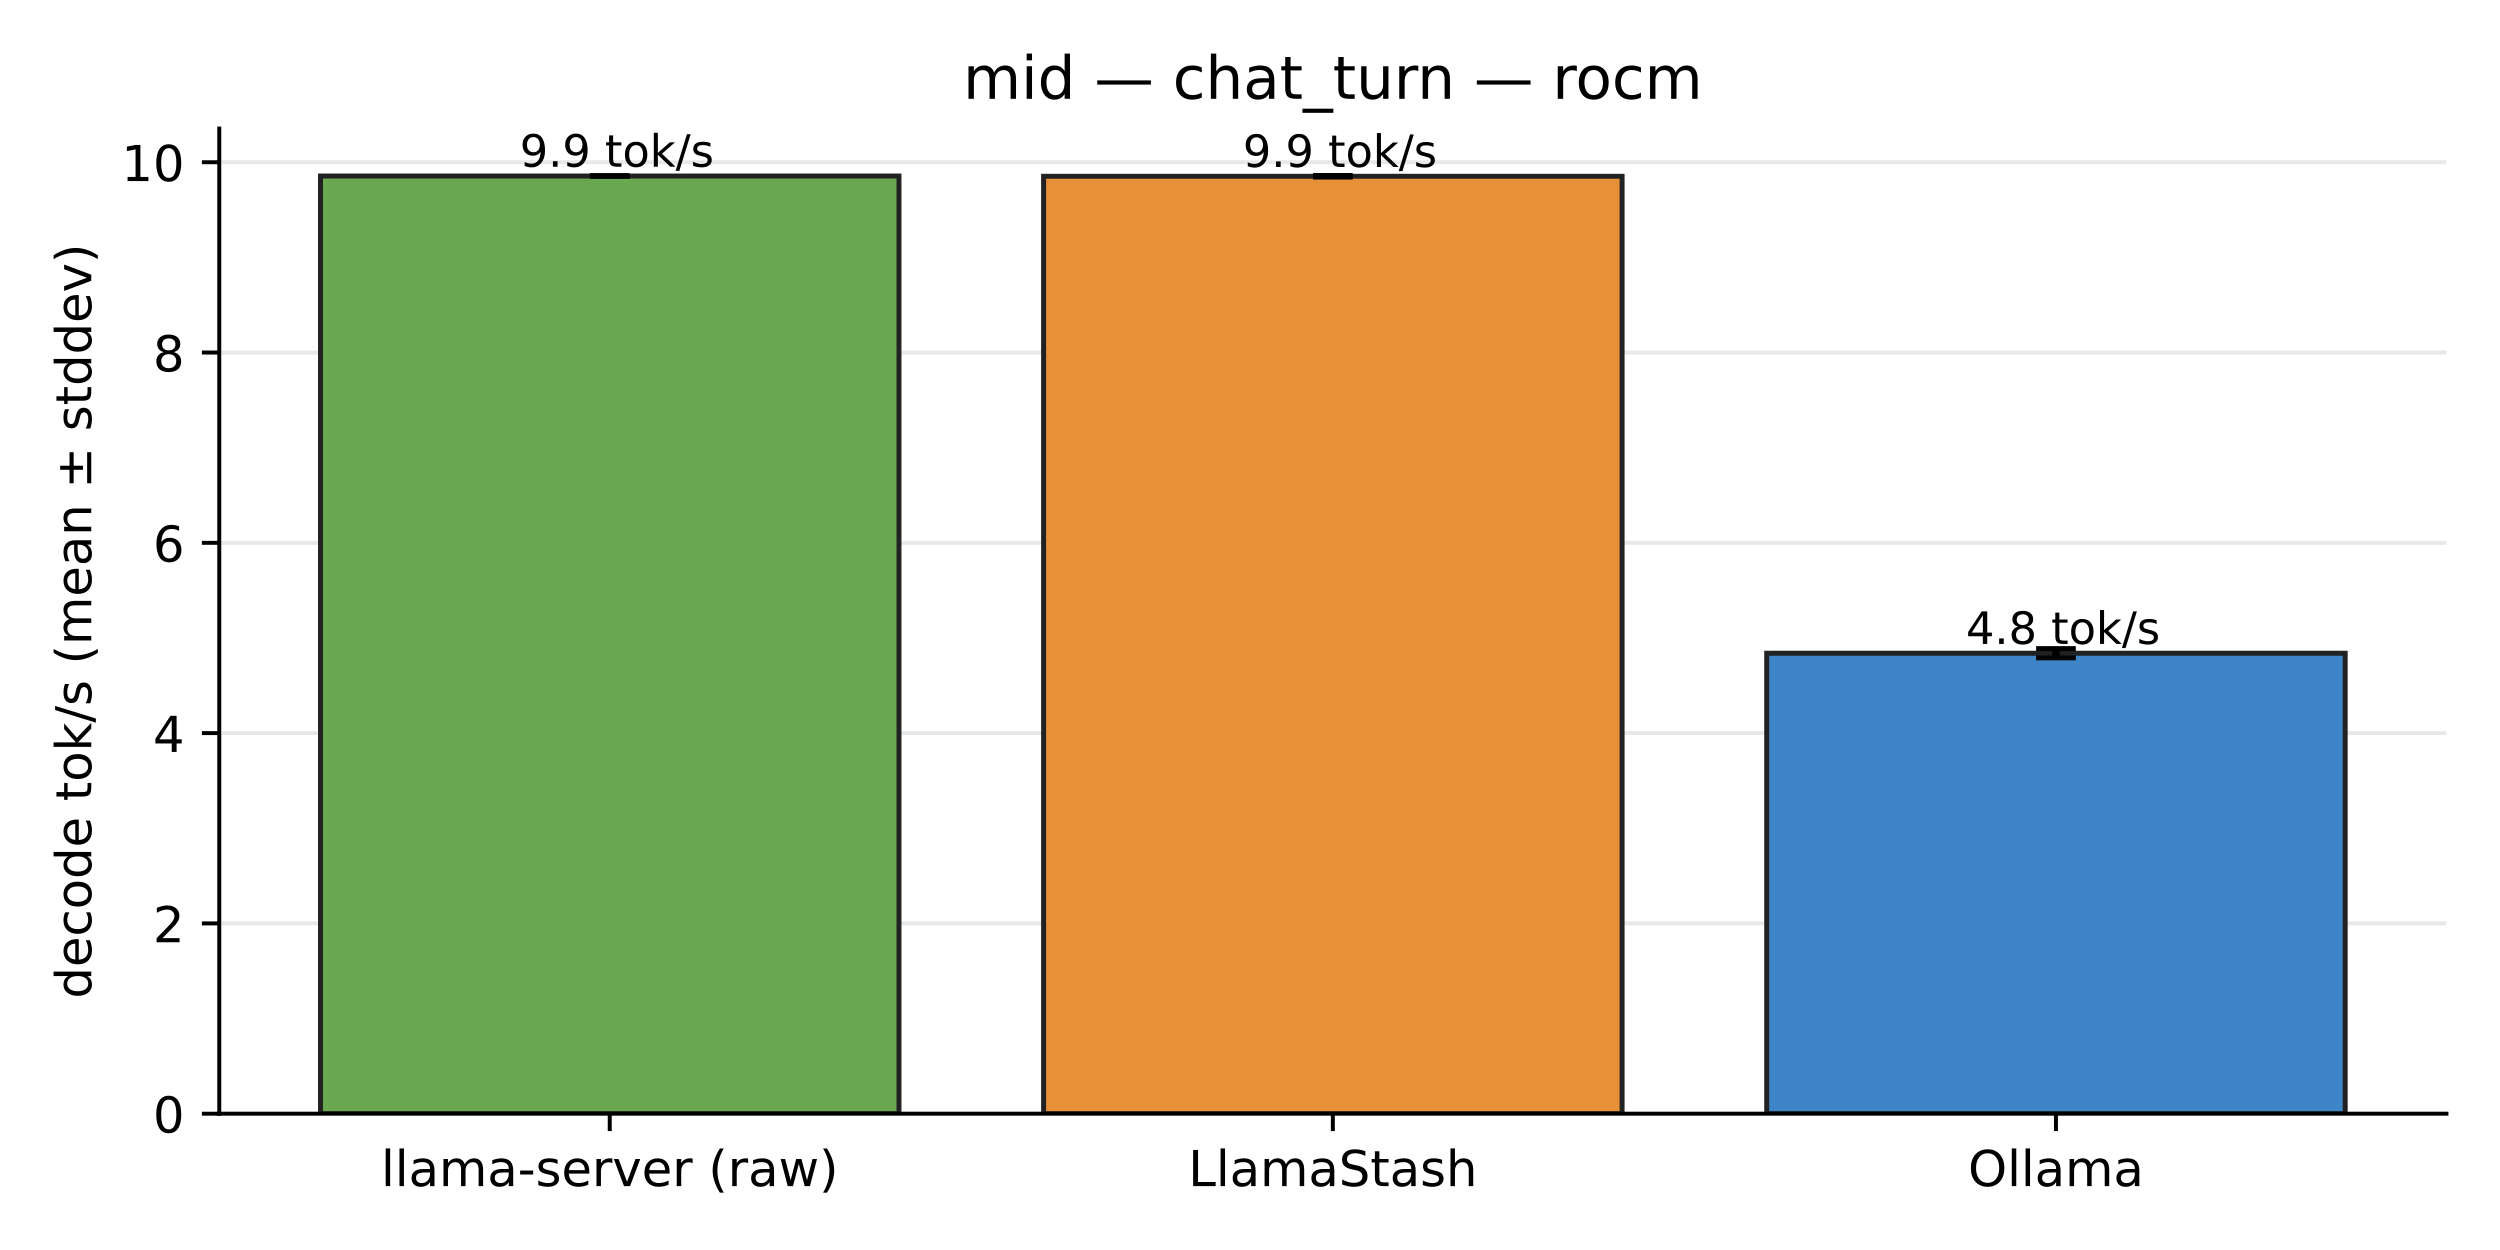
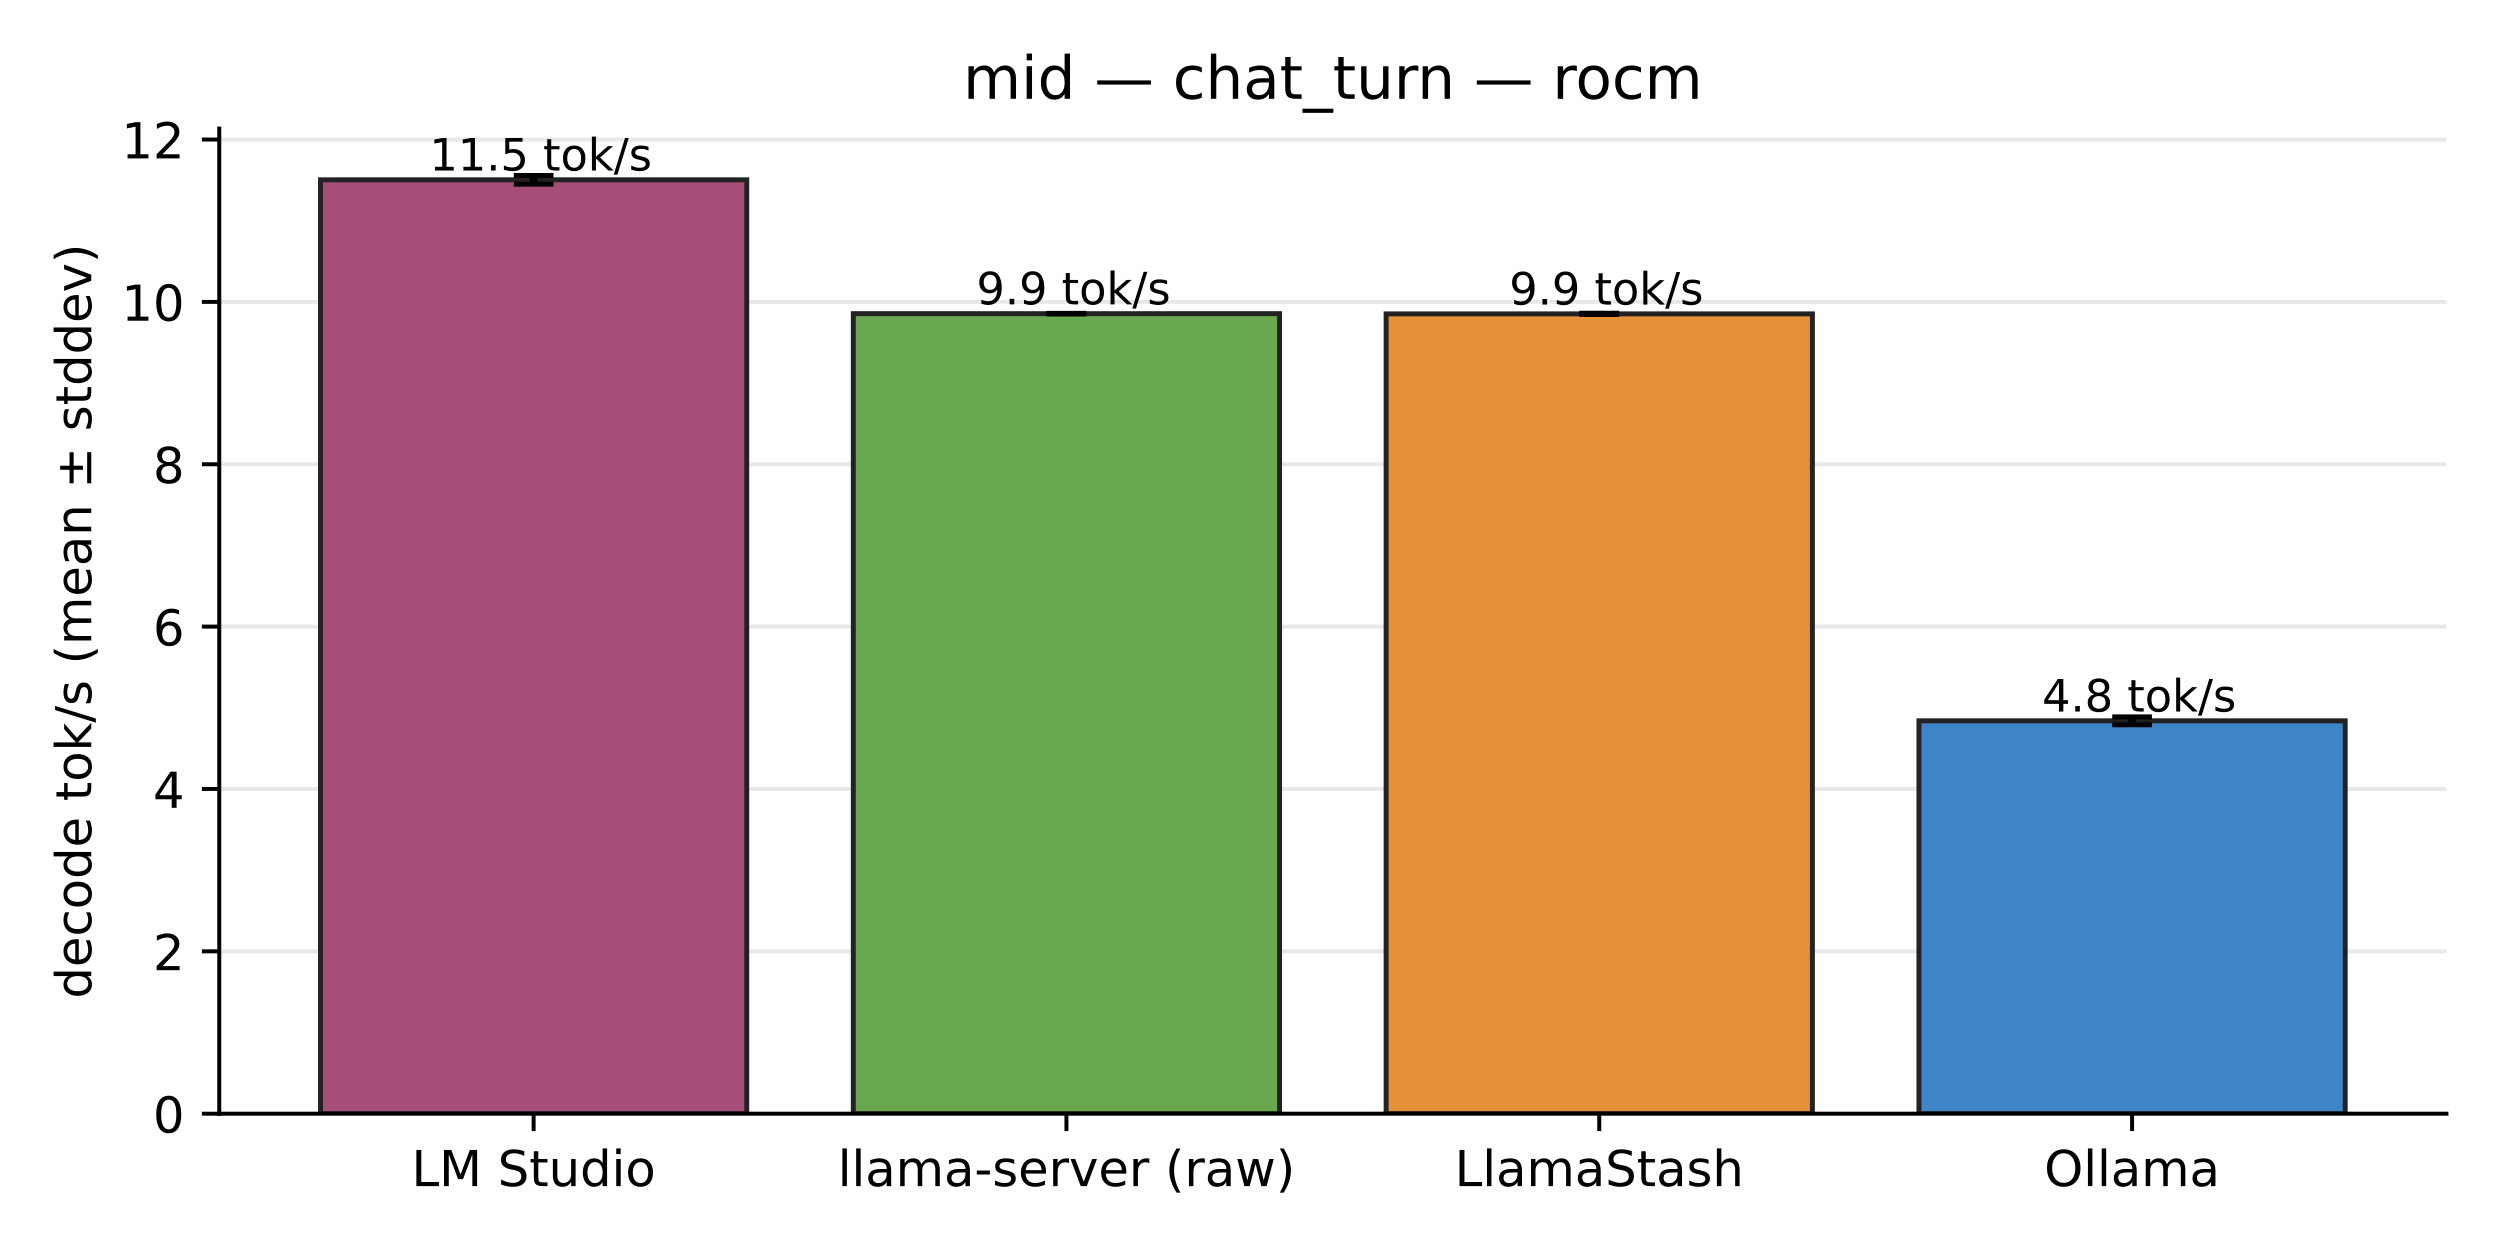
<svg xmlns="http://www.w3.org/2000/svg" xmlns:xlink="http://www.w3.org/1999/xlink" width="504pt" height="252pt" viewBox="0 0 504 252" version="1.1">
  <defs>
    <style type="text/css">*{stroke-linejoin: round; stroke-linecap: butt}</style>
  </defs>
  <g id="figure_1">
    <g id="patch_1">
      <path d="M 0 252  L 504 252  L 504 0  L 0 0  z " style="fill: #ffffff" />
    </g>
    <g id="axes_1">
      <g id="patch_2">
        <path d="M 44.203 224.522  L 493.2 224.522  L 493.2 25.918  L 44.203 25.918  z " style="fill: #ffffff" />
      </g>
      <g id="matplotlib.axis_1">
        <g id="xtick_1">
          <g id="line2d_1">
            <defs>
-               <path id="m42372a92e4" d="M 0 0  L 0 3.5  " style="stroke: #000000; stroke-width: 0.8" />
+               <path id="mb02b18304b" d="M 0 0  L 0 3.5  " style="stroke: #000000; stroke-width: 0.8" />
            </defs>
            <g>
-               <use xlink:href="#m42372a92e4" x="122.923" y="224.522" style="stroke: #000000; stroke-width: 0.8" />
+               <use xlink:href="#mb02b18304b" x="107.578" y="224.522" style="stroke: #000000; stroke-width: 0.8" />
            </g>
          </g>
          <g id="text_1">
-             <g transform="translate(76.81554 239.1203) scale(0.1 -0.1)">
+             <g transform="translate(82.96344 239.1203) scale(0.1 -0.1)">
+               <defs>
+                 <path id="DejaVuSans-4c" d="M 628 4666  L 1259 4666  L 1259 531  L 3531 531  L 3531 0  L 628 0  L 628 4666  z " transform="scale(0.015625)" />
+                 <path id="DejaVuSans-4d" d="M 628 4666  L 1569 4666  L 2759 1491  L 3956 4666  L 4897 4666  L 4897 0  L 4281 0  L 4281 4097  L 3078 897  L 2444 897  L 1241 4097  L 1241 0  L 628 0  L 628 4666  z " transform="scale(0.015625)" />
+                 <path id="DejaVuSans-20" transform="scale(0.015625)" />
+                 <path id="DejaVuSans-53" d="M 3425 4513  L 3425 3897  Q 3066 4069 2747 4153  Q 2428 4238 2131 4238  Q 1616 4238 1336 4038  Q 1056 3838 1056 3469  Q 1056 3159 1242 3001  Q 1428 2844 1947 2747  L 2328 2669  Q 3034 2534 3370 2195  Q 3706 1856 3706 1288  Q 3706 609 3251 259  Q 2797 -91 1919 -91  Q 1588 -91 1214 -16  Q 841 59 441 206  L 441 856  Q 825 641 1194 531  Q 1563 422 1919 422  Q 2459 422 2753 634  Q 3047 847 3047 1241  Q 3047 1584 2836 1778  Q 2625 1972 2144 2069  L 1759 2144  Q 1053 2284 737 2584  Q 422 2884 422 3419  Q 422 4038 858 4394  Q 1294 4750 2059 4750  Q 2388 4750 2728 4690  Q 3069 4631 3425 4513  z " transform="scale(0.015625)" />
+                 <path id="DejaVuSans-74" d="M 1172 4494  L 1172 3500  L 2356 3500  L 2356 3053  L 1172 3053  L 1172 1153  Q 1172 725 1289 603  Q 1406 481 1766 481  L 2356 481  L 2356 0  L 1766 0  Q 1100 0 847 248  Q 594 497 594 1153  L 594 3053  L 172 3053  L 172 3500  L 594 3500  L 594 4494  L 1172 4494  z " transform="scale(0.015625)" />
+                 <path id="DejaVuSans-75" d="M 544 1381  L 544 3500  L 1119 3500  L 1119 1403  Q 1119 906 1312 657  Q 1506 409 1894 409  Q 2359 409 2629 706  Q 2900 1003 2900 1516  L 2900 3500  L 3475 3500  L 3475 0  L 2900 0  L 2900 538  Q 2691 219 2414 64  Q 2138 -91 1772 -91  Q 1169 -91 856 284  Q 544 659 544 1381  z M 1991 3584  L 1991 3584  z " transform="scale(0.015625)" />
+                 <path id="DejaVuSans-64" d="M 2906 2969  L 2906 4863  L 3481 4863  L 3481 0  L 2906 0  L 2906 525  Q 2725 213 2448 61  Q 2172 -91 1784 -91  Q 1150 -91 751 415  Q 353 922 353 1747  Q 353 2572 751 3078  Q 1150 3584 1784 3584  Q 2172 3584 2448 3432  Q 2725 3281 2906 2969  z M 947 1747  Q 947 1113 1208 752  Q 1469 391 1925 391  Q 2381 391 2643 752  Q 2906 1113 2906 1747  Q 2906 2381 2643 2742  Q 2381 3103 1925 3103  Q 1469 3103 1208 2742  Q 947 2381 947 1747  z " transform="scale(0.015625)" />
+                 <path id="DejaVuSans-69" d="M 603 3500  L 1178 3500  L 1178 0  L 603 0  L 603 3500  z M 603 4863  L 1178 4863  L 1178 4134  L 603 4134  L 603 4863  z " transform="scale(0.015625)" />
+                 <path id="DejaVuSans-6f" d="M 1959 3097  Q 1497 3097 1228 2736  Q 959 2375 959 1747  Q 959 1119 1226 758  Q 1494 397 1959 397  Q 2419 397 2687 759  Q 2956 1122 2956 1747  Q 2956 2369 2687 2733  Q 2419 3097 1959 3097  z M 1959 3584  Q 2709 3584 3137 3096  Q 3566 2609 3566 1747  Q 3566 888 3137 398  Q 2709 -91 1959 -91  Q 1206 -91 779 398  Q 353 888 353 1747  Q 353 2609 779 3096  Q 1206 3584 1959 3584  z " transform="scale(0.015625)" />
+               </defs>
+               <use xlink:href="#DejaVuSans-4c" />
+               <use xlink:href="#DejaVuSans-4d" transform="translate(55.71289 0)" />
+               <use xlink:href="#DejaVuSans-20" transform="translate(141.9922 0)" />
+               <use xlink:href="#DejaVuSans-53" transform="translate(173.7793 0)" />
+               <use xlink:href="#DejaVuSans-74" transform="translate(237.2559 0)" />
+               <use xlink:href="#DejaVuSans-75" transform="translate(276.4648 0)" />
+               <use xlink:href="#DejaVuSans-64" transform="translate(339.8438 0)" />
+               <use xlink:href="#DejaVuSans-69" transform="translate(403.3203 0)" />
+               <use xlink:href="#DejaVuSans-6f" transform="translate(431.1035 0)" />
+             </g>
+           </g>
+         </g>
+         <g id="xtick_2">
+           <g id="line2d_2">
+             <g>
+               <use xlink:href="#mb02b18304b" x="214.994" y="224.522" style="stroke: #000000; stroke-width: 0.8" />
+             </g>
+           </g>
+           <g id="text_2">
+             <g transform="translate(168.886 239.1203) scale(0.1 -0.1)">
              <defs>
                <path id="DejaVuSans-6c" d="M 603 4863  L 1178 4863  L 1178 0  L 603 0  L 603 4863  z " transform="scale(0.015625)" />
                <path id="DejaVuSans-61" d="M 2194 1759  Q 1497 1759 1228 1600  Q 959 1441 959 1056  Q 959 750 1161 570  Q 1363 391 1709 391  Q 2188 391 2477 730  Q 2766 1069 2766 1631  L 2766 1759  L 2194 1759  z M 3341 1997  L 3341 0  L 2766 0  L 2766 531  Q 2569 213 2275 61  Q 1981 -91 1556 -91  Q 1019 -91 701 211  Q 384 513 384 1019  Q 384 1609 779 1909  Q 1175 2209 1959 2209  L 2766 2209  L 2766 2266  Q 2766 2663 2505 2880  Q 2244 3097 1772 3097  Q 1472 3097 1187 3025  Q 903 2953 641 2809  L 641 3341  Q 956 3463 1253 3523  Q 1550 3584 1831 3584  Q 2591 3584 2966 3190  Q 3341 2797 3341 1997  z " transform="scale(0.015625)" />
                <path id="DejaVuSans-6d" d="M 3328 2828  Q 3544 3216 3844 3400  Q 4144 3584 4550 3584  Q 5097 3584 5394 3201  Q 5691 2819 5691 2113  L 5691 0  L 5113 0  L 5113 2094  Q 5113 2597 4934 2840  Q 4756 3084 4391 3084  Q 3944 3084 3684 2787  Q 3425 2491 3425 1978  L 3425 0  L 2847 0  L 2847 2094  Q 2847 2600 2669 2842  Q 2491 3084 2119 3084  Q 1678 3084 1418 2786  Q 1159 2488 1159 1978  L 1159 0  L 581 0  L 581 3500  L 1159 3500  L 1159 2956  Q 1356 3278 1631 3431  Q 1906 3584 2284 3584  Q 2666 3584 2933 3390  Q 3200 3197 3328 2828  z " transform="scale(0.015625)" />
                <path id="DejaVuSans-2d" d="M 313 2009  L 1997 2009  L 1997 1497  L 313 1497  L 313 2009  z " transform="scale(0.015625)" />
                <path id="DejaVuSans-73" d="M 2834 3397  L 2834 2853  Q 2591 2978 2328 3040  Q 2066 3103 1784 3103  Q 1356 3103 1142 2972  Q 928 2841 928 2578  Q 928 2378 1081 2264  Q 1234 2150 1697 2047  L 1894 2003  Q 2506 1872 2764 1633  Q 3022 1394 3022 966  Q 3022 478 2636 193  Q 2250 -91 1575 -91  Q 1294 -91 989 -36  Q 684 19 347 128  L 347 722  Q 666 556 975 473  Q 1284 391 1588 391  Q 1994 391 2212 530  Q 2431 669 2431 922  Q 2431 1156 2273 1281  Q 2116 1406 1581 1522  L 1381 1569  Q 847 1681 609 1914  Q 372 2147 372 2553  Q 372 3047 722 3315  Q 1072 3584 1716 3584  Q 2034 3584 2315 3537  Q 2597 3491 2834 3397  z " transform="scale(0.015625)" />
                <path id="DejaVuSans-65" d="M 3597 1894  L 3597 1613  L 953 1613  Q 991 1019 1311 708  Q 1631 397 2203 397  Q 2534 397 2845 478  Q 3156 559 3463 722  L 3463 178  Q 3153 47 2828 -22  Q 2503 -91 2169 -91  Q 1331 -91 842 396  Q 353 884 353 1716  Q 353 2575 817 3079  Q 1281 3584 2069 3584  Q 2775 3584 3186 3129  Q 3597 2675 3597 1894  z M 3022 2063  Q 3016 2534 2758 2815  Q 2500 3097 2075 3097  Q 1594 3097 1305 2825  Q 1016 2553 972 2059  L 3022 2063  z " transform="scale(0.015625)" />
                <path id="DejaVuSans-72" d="M 2631 2963  Q 2534 3019 2420 3045  Q 2306 3072 2169 3072  Q 1681 3072 1420 2755  Q 1159 2438 1159 1844  L 1159 0  L 581 0  L 581 3500  L 1159 3500  L 1159 2956  Q 1341 3275 1631 3429  Q 1922 3584 2338 3584  Q 2397 3584 2469 3576  Q 2541 3569 2628 3553  L 2631 2963  z " transform="scale(0.015625)" />
                <path id="DejaVuSans-76" d="M 191 3500  L 800 3500  L 1894 563  L 2988 3500  L 3597 3500  L 2284 0  L 1503 0  L 191 3500  z " transform="scale(0.015625)" />
-                 <path id="DejaVuSans-20" transform="scale(0.015625)" />
                <path id="DejaVuSans-28" d="M 1984 4856  Q 1566 4138 1362 3434  Q 1159 2731 1159 2009  Q 1159 1288 1364 580  Q 1569 -128 1984 -844  L 1484 -844  Q 1016 -109 783 600  Q 550 1309 550 2009  Q 550 2706 781 3412  Q 1013 4119 1484 4856  L 1984 4856  z " transform="scale(0.015625)" />
                <path id="DejaVuSans-77" d="M 269 3500  L 844 3500  L 1563 769  L 2278 3500  L 2956 3500  L 3675 769  L 4391 3500  L 4966 3500  L 4050 0  L 3372 0  L 2619 2869  L 1863 0  L 1184 0  L 269 3500  z " transform="scale(0.015625)" />
                <path id="DejaVuSans-29" d="M 513 4856  L 1013 4856  Q 1481 4119 1714 3412  Q 1947 2706 1947 2009  Q 1947 1309 1714 600  Q 1481 -109 1013 -844  L 513 -844  Q 928 -128 1133 580  Q 1338 1288 1338 2009  Q 1338 2731 1133 3434  Q 928 4138 513 4856  z " transform="scale(0.015625)" />
              </defs>
              <use xlink:href="#DejaVuSans-6c" />
              <use xlink:href="#DejaVuSans-6c" transform="translate(27.7832 0)" />
              <use xlink:href="#DejaVuSans-61" transform="translate(55.56641 0)" />
              <use xlink:href="#DejaVuSans-6d" transform="translate(116.8457 0)" />
              <use xlink:href="#DejaVuSans-61" transform="translate(214.2578 0)" />
              <use xlink:href="#DejaVuSans-2d" transform="translate(275.5371 0)" />
              <use xlink:href="#DejaVuSans-73" transform="translate(311.6211 0)" />
              <use xlink:href="#DejaVuSans-65" transform="translate(363.7207 0)" />
              <use xlink:href="#DejaVuSans-72" transform="translate(425.2441 0)" />
              <use xlink:href="#DejaVuSans-76" transform="translate(466.3574 0)" />
              <use xlink:href="#DejaVuSans-65" transform="translate(525.5371 0)" />
              <use xlink:href="#DejaVuSans-72" transform="translate(587.0605 0)" />
              <use xlink:href="#DejaVuSans-20" transform="translate(628.1738 0)" />
              <use xlink:href="#DejaVuSans-28" transform="translate(659.9609 0)" />
              <use xlink:href="#DejaVuSans-72" transform="translate(698.9746 0)" />
              <use xlink:href="#DejaVuSans-61" transform="translate(740.0879 0)" />
              <use xlink:href="#DejaVuSans-77" transform="translate(801.3672 0)" />
              <use xlink:href="#DejaVuSans-29" transform="translate(883.1543 0)" />
            </g>
          </g>
        </g>
-         <g id="xtick_2">
-           <g id="line2d_2">
-             <g>
-               <use xlink:href="#m42372a92e4" x="268.702" y="224.522" style="stroke: #000000; stroke-width: 0.8" />
-             </g>
-           </g>
-           <g id="text_2">
-             <g transform="translate(239.5563 239.1203) scale(0.1 -0.1)">
-               <defs>
-                 <path id="DejaVuSans-4c" d="M 628 4666  L 1259 4666  L 1259 531  L 3531 531  L 3531 0  L 628 0  L 628 4666  z " transform="scale(0.015625)" />
-                 <path id="DejaVuSans-53" d="M 3425 4513  L 3425 3897  Q 3066 4069 2747 4153  Q 2428 4238 2131 4238  Q 1616 4238 1336 4038  Q 1056 3838 1056 3469  Q 1056 3159 1242 3001  Q 1428 2844 1947 2747  L 2328 2669  Q 3034 2534 3370 2195  Q 3706 1856 3706 1288  Q 3706 609 3251 259  Q 2797 -91 1919 -91  Q 1588 -91 1214 -16  Q 841 59 441 206  L 441 856  Q 825 641 1194 531  Q 1563 422 1919 422  Q 2459 422 2753 634  Q 3047 847 3047 1241  Q 3047 1584 2836 1778  Q 2625 1972 2144 2069  L 1759 2144  Q 1053 2284 737 2584  Q 422 2884 422 3419  Q 422 4038 858 4394  Q 1294 4750 2059 4750  Q 2388 4750 2728 4690  Q 3069 4631 3425 4513  z " transform="scale(0.015625)" />
-                 <path id="DejaVuSans-74" d="M 1172 4494  L 1172 3500  L 2356 3500  L 2356 3053  L 1172 3053  L 1172 1153  Q 1172 725 1289 603  Q 1406 481 1766 481  L 2356 481  L 2356 0  L 1766 0  Q 1100 0 847 248  Q 594 497 594 1153  L 594 3053  L 172 3053  L 172 3500  L 594 3500  L 594 4494  L 1172 4494  z " transform="scale(0.015625)" />
+         <g id="xtick_3">
+           <g id="line2d_3">
+             <g>
+               <use xlink:href="#mb02b18304b" x="322.409" y="224.522" style="stroke: #000000; stroke-width: 0.8" />
+             </g>
+           </g>
+           <g id="text_3">
+             <g transform="translate(293.264 239.1203) scale(0.1 -0.1)">
+               <defs>
                <path id="DejaVuSans-68" d="M 3513 2113  L 3513 0  L 2938 0  L 2938 2094  Q 2938 2591 2744 2837  Q 2550 3084 2163 3084  Q 1697 3084 1428 2787  Q 1159 2491 1159 1978  L 1159 0  L 581 0  L 581 4863  L 1159 4863  L 1159 2956  Q 1366 3272 1645 3428  Q 1925 3584 2291 3584  Q 2894 3584 3203 3211  Q 3513 2838 3513 2113  z " transform="scale(0.015625)" />
              </defs>
              <use xlink:href="#DejaVuSans-4c" />
              <use xlink:href="#DejaVuSans-6c" transform="translate(55.71289 0)" />
              <use xlink:href="#DejaVuSans-61" transform="translate(83.49609 0)" />
              <use xlink:href="#DejaVuSans-6d" transform="translate(144.7754 0)" />
              <use xlink:href="#DejaVuSans-61" transform="translate(242.1875 0)" />
              <use xlink:href="#DejaVuSans-53" transform="translate(303.4668 0)" />
              <use xlink:href="#DejaVuSans-74" transform="translate(366.9434 0)" />
              <use xlink:href="#DejaVuSans-61" transform="translate(406.1523 0)" />
              <use xlink:href="#DejaVuSans-73" transform="translate(467.4316 0)" />
              <use xlink:href="#DejaVuSans-68" transform="translate(519.5312 0)" />
            </g>
          </g>
        </g>
-         <g id="xtick_3">
-           <g id="line2d_3">
-             <g>
-               <use xlink:href="#m42372a92e4" x="414.48" y="224.522" style="stroke: #000000; stroke-width: 0.8" />
-             </g>
-           </g>
-           <g id="text_3">
-             <g transform="translate(396.7673 239.1203) scale(0.1 -0.1)">
+         <g id="xtick_4">
+           <g id="line2d_4">
+             <g>
+               <use xlink:href="#mb02b18304b" x="429.825" y="224.522" style="stroke: #000000; stroke-width: 0.8" />
+             </g>
+           </g>
+           <g id="text_4">
+             <g transform="translate(412.1123 239.1203) scale(0.1 -0.1)">
              <defs>
                <path id="DejaVuSans-4f" d="M 2522 4238  Q 1834 4238 1429 3725  Q 1025 3213 1025 2328  Q 1025 1447 1429 934  Q 1834 422 2522 422  Q 3209 422 3611 934  Q 4013 1447 4013 2328  Q 4013 3213 3611 3725  Q 3209 4238 2522 4238  z M 2522 4750  Q 3503 4750 4090 4092  Q 4678 3434 4678 2328  Q 4678 1225 4090 567  Q 3503 -91 2522 -91  Q 1538 -91 948 565  Q 359 1222 359 2328  Q 359 3434 948 4092  Q 1538 4750 2522 4750  z " transform="scale(0.015625)" />
              </defs>
              <use xlink:href="#DejaVuSans-4f" />
              <use xlink:href="#DejaVuSans-6c" transform="translate(78.71094 0)" />
              <use xlink:href="#DejaVuSans-6c" transform="translate(106.4941 0)" />
              <use xlink:href="#DejaVuSans-61" transform="translate(134.2773 0)" />
              <use xlink:href="#DejaVuSans-6d" transform="translate(195.5566 0)" />
              <use xlink:href="#DejaVuSans-61" transform="translate(292.9688 0)" />
            </g>
          </g>
        </g>
      </g>
      <g id="matplotlib.axis_2">
        <g id="ytick_1">
-           <g id="line2d_4">
-             <path d="M 44.203 224.522  L 493.2 224.522  " clip-path="url(#p831256fd3f)" style="fill: none; stroke: #b0b0b0; stroke-opacity: 0.3; stroke-width: 0.8; stroke-linecap: square" />
-           </g>
          <g id="line2d_5">
+             <path d="M 44.203 224.522  L 493.2 224.522  " clip-path="url(#p12763a8d86)" style="fill: none; stroke: #b0b0b0; stroke-opacity: 0.3; stroke-width: 0.8; stroke-linecap: square" />
+           </g>
+           <g id="line2d_6">
            <defs>
-               <path id="m099f2110ed" d="M 0 0  L -3.5 0  " style="stroke: #000000; stroke-width: 0.8" />
+               <path id="mbb34d511a9" d="M 0 0  L -3.5 0  " style="stroke: #000000; stroke-width: 0.8" />
            </defs>
            <g>
-               <use xlink:href="#m099f2110ed" x="44.203" y="224.522" style="stroke: #000000; stroke-width: 0.8" />
-             </g>
-           </g>
-           <g id="text_4">
+               <use xlink:href="#mbb34d511a9" x="44.203" y="224.522" style="stroke: #000000; stroke-width: 0.8" />
+             </g>
+           </g>
+           <g id="text_5">
            <g transform="translate(30.84062 228.3211) scale(0.1 -0.1)">
              <defs>
                <path id="DejaVuSans-30" d="M 2034 4250  Q 1547 4250 1301 3770  Q 1056 3291 1056 2328  Q 1056 1369 1301 889  Q 1547 409 2034 409  Q 2525 409 2770 889  Q 3016 1369 3016 2328  Q 3016 3291 2770 3770  Q 2525 4250 2034 4250  z M 2034 4750  Q 2819 4750 3233 4129  Q 3647 3509 3647 2328  Q 3647 1150 3233 529  Q 2819 -91 2034 -91  Q 1250 -91 836 529  Q 422 1150 422 2328  Q 422 3509 836 4129  Q 1250 4750 2034 4750  z " transform="scale(0.015625)" />
              </defs>
              <use xlink:href="#DejaVuSans-30" />
            </g>
          </g>
        </g>
        <g id="ytick_2">
-           <g id="line2d_6">
-             <path d="M 44.203 186.159  L 493.2 186.159  " clip-path="url(#p831256fd3f)" style="fill: none; stroke: #b0b0b0; stroke-opacity: 0.3; stroke-width: 0.8; stroke-linecap: square" />
-           </g>
          <g id="line2d_7">
-             <g>
-               <use xlink:href="#m099f2110ed" x="44.203" y="186.159" style="stroke: #000000; stroke-width: 0.8" />
-             </g>
-           </g>
-           <g id="text_5">
-             <g transform="translate(30.84062 189.9581) scale(0.1 -0.1)">
+             <path d="M 44.203 191.79  L 493.2 191.79  " clip-path="url(#p12763a8d86)" style="fill: none; stroke: #b0b0b0; stroke-opacity: 0.3; stroke-width: 0.8; stroke-linecap: square" />
+           </g>
+           <g id="line2d_8">
+             <g>
+               <use xlink:href="#mbb34d511a9" x="44.203" y="191.79" style="stroke: #000000; stroke-width: 0.8" />
+             </g>
+           </g>
+           <g id="text_6">
+             <g transform="translate(30.84062 195.5889) scale(0.1 -0.1)">
              <defs>
                <path id="DejaVuSans-32" d="M 1228 531  L 3431 531  L 3431 0  L 469 0  L 469 531  Q 828 903 1448 1529  Q 2069 2156 2228 2338  Q 2531 2678 2651 2914  Q 2772 3150 2772 3378  Q 2772 3750 2511 3984  Q 2250 4219 1831 4219  Q 1534 4219 1204 4116  Q 875 4013 500 3803  L 500 4441  Q 881 4594 1212 4672  Q 1544 4750 1819 4750  Q 2544 4750 2975 4387  Q 3406 4025 3406 3419  Q 3406 3131 3298 2873  Q 3191 2616 2906 2266  Q 2828 2175 2409 1742  Q 1991 1309 1228 531  z " transform="scale(0.015625)" />
              </defs>
              <use xlink:href="#DejaVuSans-32" />
            </g>
          </g>
        </g>
        <g id="ytick_3">
-           <g id="line2d_8">
-             <path d="M 44.203 147.796  L 493.2 147.796  " clip-path="url(#p831256fd3f)" style="fill: none; stroke: #b0b0b0; stroke-opacity: 0.3; stroke-width: 0.8; stroke-linecap: square" />
-           </g>
          <g id="line2d_9">
-             <g>
-               <use xlink:href="#m099f2110ed" x="44.203" y="147.796" style="stroke: #000000; stroke-width: 0.8" />
-             </g>
-           </g>
-           <g id="text_6">
-             <g transform="translate(30.84062 151.595) scale(0.1 -0.1)">
+             <path d="M 44.203 159.057  L 493.2 159.057  " clip-path="url(#p12763a8d86)" style="fill: none; stroke: #b0b0b0; stroke-opacity: 0.3; stroke-width: 0.8; stroke-linecap: square" />
+           </g>
+           <g id="line2d_10">
+             <g>
+               <use xlink:href="#mbb34d511a9" x="44.203" y="159.057" style="stroke: #000000; stroke-width: 0.8" />
+             </g>
+           </g>
+           <g id="text_7">
+             <g transform="translate(30.84062 162.8567) scale(0.1 -0.1)">
              <defs>
                <path id="DejaVuSans-34" d="M 2419 4116  L 825 1625  L 2419 1625  L 2419 4116  z M 2253 4666  L 3047 4666  L 3047 1625  L 3713 1625  L 3713 1100  L 3047 1100  L 3047 0  L 2419 0  L 2419 1100  L 313 1100  L 313 1709  L 2253 4666  z " transform="scale(0.015625)" />
              </defs>
              <use xlink:href="#DejaVuSans-34" />
            </g>
          </g>
        </g>
        <g id="ytick_4">
-           <g id="line2d_10">
-             <path d="M 44.203 109.433  L 493.2 109.433  " clip-path="url(#p831256fd3f)" style="fill: none; stroke: #b0b0b0; stroke-opacity: 0.3; stroke-width: 0.8; stroke-linecap: square" />
-           </g>
          <g id="line2d_11">
-             <g>
-               <use xlink:href="#m099f2110ed" x="44.203" y="109.433" style="stroke: #000000; stroke-width: 0.8" />
-             </g>
-           </g>
-           <g id="text_7">
-             <g transform="translate(30.84062 113.232) scale(0.1 -0.1)">
+             <path d="M 44.203 126.325  L 493.2 126.325  " clip-path="url(#p12763a8d86)" style="fill: none; stroke: #b0b0b0; stroke-opacity: 0.3; stroke-width: 0.8; stroke-linecap: square" />
+           </g>
+           <g id="line2d_12">
+             <g>
+               <use xlink:href="#mbb34d511a9" x="44.203" y="126.325" style="stroke: #000000; stroke-width: 0.8" />
+             </g>
+           </g>
+           <g id="text_8">
+             <g transform="translate(30.84062 130.1245) scale(0.1 -0.1)">
              <defs>
                <path id="DejaVuSans-36" d="M 2113 2584  Q 1688 2584 1439 2293  Q 1191 2003 1191 1497  Q 1191 994 1439 701  Q 1688 409 2113 409  Q 2538 409 2786 701  Q 3034 994 3034 1497  Q 3034 2003 2786 2293  Q 2538 2584 2113 2584  z M 3366 4563  L 3366 3988  Q 3128 4100 2886 4159  Q 2644 4219 2406 4219  Q 1781 4219 1451 3797  Q 1122 3375 1075 2522  Q 1259 2794 1537 2939  Q 1816 3084 2150 3084  Q 2853 3084 3261 2657  Q 3669 2231 3669 1497  Q 3669 778 3244 343  Q 2819 -91 2113 -91  Q 1303 -91 875 529  Q 447 1150 447 2328  Q 447 3434 972 4092  Q 1497 4750 2381 4750  Q 2619 4750 2861 4703  Q 3103 4656 3366 4563  z " transform="scale(0.015625)" />
              </defs>
              <use xlink:href="#DejaVuSans-36" />
            </g>
          </g>
        </g>
        <g id="ytick_5">
-           <g id="line2d_12">
-             <path d="M 44.203 71.07  L 493.2 71.07  " clip-path="url(#p831256fd3f)" style="fill: none; stroke: #b0b0b0; stroke-opacity: 0.3; stroke-width: 0.8; stroke-linecap: square" />
-           </g>
          <g id="line2d_13">
-             <g>
-               <use xlink:href="#m099f2110ed" x="44.203" y="71.07" style="stroke: #000000; stroke-width: 0.8" />
-             </g>
-           </g>
-           <g id="text_8">
-             <g transform="translate(30.84062 74.86895) scale(0.1 -0.1)">
+             <path d="M 44.203 93.593  L 493.2 93.593  " clip-path="url(#p12763a8d86)" style="fill: none; stroke: #b0b0b0; stroke-opacity: 0.3; stroke-width: 0.8; stroke-linecap: square" />
+           </g>
+           <g id="line2d_14">
+             <g>
+               <use xlink:href="#mbb34d511a9" x="44.203" y="93.593" style="stroke: #000000; stroke-width: 0.8" />
+             </g>
+           </g>
+           <g id="text_9">
+             <g transform="translate(30.84062 97.39226) scale(0.1 -0.1)">
              <defs>
                <path id="DejaVuSans-38" d="M 2034 2216  Q 1584 2216 1326 1975  Q 1069 1734 1069 1313  Q 1069 891 1326 650  Q 1584 409 2034 409  Q 2484 409 2743 651  Q 3003 894 3003 1313  Q 3003 1734 2745 1975  Q 2488 2216 2034 2216  z M 1403 2484  Q 997 2584 770 2862  Q 544 3141 544 3541  Q 544 4100 942 4425  Q 1341 4750 2034 4750  Q 2731 4750 3128 4425  Q 3525 4100 3525 3541  Q 3525 3141 3298 2862  Q 3072 2584 2669 2484  Q 3125 2378 3379 2068  Q 3634 1759 3634 1313  Q 3634 634 3220 271  Q 2806 -91 2034 -91  Q 1263 -91 848 271  Q 434 634 434 1313  Q 434 1759 690 2068  Q 947 2378 1403 2484  z M 1172 3481  Q 1172 3119 1398 2916  Q 1625 2713 2034 2713  Q 2441 2713 2670 2916  Q 2900 3119 2900 3481  Q 2900 3844 2670 4047  Q 2441 4250 2034 4250  Q 1625 4250 1398 4047  Q 1172 3844 1172 3481  z " transform="scale(0.015625)" />
              </defs>
              <use xlink:href="#DejaVuSans-38" />
            </g>
          </g>
        </g>
        <g id="ytick_6">
-           <g id="line2d_14">
-             <path d="M 44.203 32.707  L 493.2 32.707  " clip-path="url(#p831256fd3f)" style="fill: none; stroke: #b0b0b0; stroke-opacity: 0.3; stroke-width: 0.8; stroke-linecap: square" />
-           </g>
          <g id="line2d_15">
-             <g>
-               <use xlink:href="#m099f2110ed" x="44.203" y="32.707" style="stroke: #000000; stroke-width: 0.8" />
-             </g>
-           </g>
-           <g id="text_9">
-             <g transform="translate(24.47812 36.50591) scale(0.1 -0.1)">
+             <path d="M 44.203 60.861  L 493.2 60.861  " clip-path="url(#p12763a8d86)" style="fill: none; stroke: #b0b0b0; stroke-opacity: 0.3; stroke-width: 0.8; stroke-linecap: square" />
+           </g>
+           <g id="line2d_16">
+             <g>
+               <use xlink:href="#mbb34d511a9" x="44.203" y="60.861" style="stroke: #000000; stroke-width: 0.8" />
+             </g>
+           </g>
+           <g id="text_10">
+             <g transform="translate(24.47812 64.66005) scale(0.1 -0.1)">
              <defs>
                <path id="DejaVuSans-31" d="M 794 531  L 1825 531  L 1825 4091  L 703 3866  L 703 4441  L 1819 4666  L 2450 4666  L 2450 531  L 3481 531  L 3481 0  L 794 0  L 794 531  z " transform="scale(0.015625)" />
              </defs>
              <use xlink:href="#DejaVuSans-31" />
              <use xlink:href="#DejaVuSans-30" transform="translate(63.62305 0)" />
            </g>
          </g>
        </g>
-         <g id="text_10">
+         <g id="ytick_7">
+           <g id="line2d_17">
+             <path d="M 44.203 28.129  L 493.2 28.129  " clip-path="url(#p12763a8d86)" style="fill: none; stroke: #b0b0b0; stroke-opacity: 0.3; stroke-width: 0.8; stroke-linecap: square" />
+           </g>
+           <g id="line2d_18">
+             <g>
+               <use xlink:href="#mbb34d511a9" x="44.203" y="28.129" style="stroke: #000000; stroke-width: 0.8" />
+             </g>
+           </g>
+           <g id="text_11">
+             <g transform="translate(24.47812 31.92784) scale(0.1 -0.1)">
+               <use xlink:href="#DejaVuSans-31" />
+               <use xlink:href="#DejaVuSans-32" transform="translate(63.62305 0)" />
+             </g>
+           </g>
+         </g>
+         <g id="text_12">
          <g transform="translate(18.39844 201.3106) rotate(-90) scale(0.1 -0.1)">
            <defs>
-               <path id="DejaVuSans-64" d="M 2906 2969  L 2906 4863  L 3481 4863  L 3481 0  L 2906 0  L 2906 525  Q 2725 213 2448 61  Q 2172 -91 1784 -91  Q 1150 -91 751 415  Q 353 922 353 1747  Q 353 2572 751 3078  Q 1150 3584 1784 3584  Q 2172 3584 2448 3432  Q 2725 3281 2906 2969  z M 947 1747  Q 947 1113 1208 752  Q 1469 391 1925 391  Q 2381 391 2643 752  Q 2906 1113 2906 1747  Q 2906 2381 2643 2742  Q 2381 3103 1925 3103  Q 1469 3103 1208 2742  Q 947 2381 947 1747  z " transform="scale(0.015625)" />
              <path id="DejaVuSans-63" d="M 3122 3366  L 3122 2828  Q 2878 2963 2633 3030  Q 2388 3097 2138 3097  Q 1578 3097 1268 2742  Q 959 2388 959 1747  Q 959 1106 1268 751  Q 1578 397 2138 397  Q 2388 397 2633 464  Q 2878 531 3122 666  L 3122 134  Q 2881 22 2623 -34  Q 2366 -91 2075 -91  Q 1284 -91 818 406  Q 353 903 353 1747  Q 353 2603 823 3093  Q 1294 3584 2113 3584  Q 2378 3584 2631 3529  Q 2884 3475 3122 3366  z " transform="scale(0.015625)" />
-               <path id="DejaVuSans-6f" d="M 1959 3097  Q 1497 3097 1228 2736  Q 959 2375 959 1747  Q 959 1119 1226 758  Q 1494 397 1959 397  Q 2419 397 2687 759  Q 2956 1122 2956 1747  Q 2956 2369 2687 2733  Q 2419 3097 1959 3097  z M 1959 3584  Q 2709 3584 3137 3096  Q 3566 2609 3566 1747  Q 3566 888 3137 398  Q 2709 -91 1959 -91  Q 1206 -91 779 398  Q 353 888 353 1747  Q 353 2609 779 3096  Q 1206 3584 1959 3584  z " transform="scale(0.015625)" />
              <path id="DejaVuSans-6b" d="M 581 4863  L 1159 4863  L 1159 1991  L 2875 3500  L 3609 3500  L 1753 1863  L 3688 0  L 2938 0  L 1159 1709  L 1159 0  L 581 0  L 581 4863  z " transform="scale(0.015625)" />
              <path id="DejaVuSans-2f" d="M 1625 4666  L 2156 4666  L 531 -594  L 0 -594  L 1625 4666  z " transform="scale(0.015625)" />
              <path id="DejaVuSans-6e" d="M 3513 2113  L 3513 0  L 2938 0  L 2938 2094  Q 2938 2591 2744 2837  Q 2550 3084 2163 3084  Q 1697 3084 1428 2787  Q 1159 2491 1159 1978  L 1159 0  L 581 0  L 581 3500  L 1159 3500  L 1159 2956  Q 1366 3272 1645 3428  Q 1925 3584 2291 3584  Q 2894 3584 3203 3211  Q 3513 2838 3513 2113  z " transform="scale(0.015625)" />
              <path id="DejaVuSans-b1" d="M 2944 4013  L 2944 2803  L 4684 2803  L 4684 2272  L 2944 2272  L 2944 1063  L 2419 1063  L 2419 2272  L 678 2272  L 678 2803  L 2419 2803  L 2419 4013  L 2944 4013  z M 678 531  L 4684 531  L 4684 0  L 678 0  L 678 531  z " transform="scale(0.015625)" />
            </defs>
            <use xlink:href="#DejaVuSans-64" />
            <use xlink:href="#DejaVuSans-65" transform="translate(63.47656 0)" />
            <use xlink:href="#DejaVuSans-63" transform="translate(125 0)" />
            <use xlink:href="#DejaVuSans-6f" transform="translate(179.9805 0)" />
            <use xlink:href="#DejaVuSans-64" transform="translate(241.1621 0)" />
            <use xlink:href="#DejaVuSans-65" transform="translate(304.6387 0)" />
            <use xlink:href="#DejaVuSans-20" transform="translate(366.1621 0)" />
            <use xlink:href="#DejaVuSans-74" transform="translate(397.9492 0)" />
            <use xlink:href="#DejaVuSans-6f" transform="translate(437.1582 0)" />
            <use xlink:href="#DejaVuSans-6b" transform="translate(498.3398 0)" />
            <use xlink:href="#DejaVuSans-2f" transform="translate(556.25 0)" />
            <use xlink:href="#DejaVuSans-73" transform="translate(589.9414 0)" />
            <use xlink:href="#DejaVuSans-20" transform="translate(642.041 0)" />
            <use xlink:href="#DejaVuSans-28" transform="translate(673.8281 0)" />
            <use xlink:href="#DejaVuSans-6d" transform="translate(712.8418 0)" />
            <use xlink:href="#DejaVuSans-65" transform="translate(810.2539 0)" />
            <use xlink:href="#DejaVuSans-61" transform="translate(871.7773 0)" />
            <use xlink:href="#DejaVuSans-6e" transform="translate(933.0566 0)" />
            <use xlink:href="#DejaVuSans-20" transform="translate(996.4355 0)" />
            <use xlink:href="#DejaVuSans-b1" transform="translate(1028.223 0)" />
            <use xlink:href="#DejaVuSans-20" transform="translate(1112.012 0)" />
            <use xlink:href="#DejaVuSans-73" transform="translate(1143.799 0)" />
            <use xlink:href="#DejaVuSans-74" transform="translate(1195.898 0)" />
            <use xlink:href="#DejaVuSans-64" transform="translate(1235.107 0)" />
            <use xlink:href="#DejaVuSans-64" transform="translate(1298.584 0)" />
            <use xlink:href="#DejaVuSans-65" transform="translate(1362.061 0)" />
            <use xlink:href="#DejaVuSans-76" transform="translate(1423.584 0)" />
            <use xlink:href="#DejaVuSans-29" transform="translate(1482.764 0)" />
          </g>
        </g>
      </g>
      <g id="patch_3">
-         <path d="M 64.612 224.522  L 181.235 224.522  L 181.235 35.486  L 64.612 35.486  z " clip-path="url(#p831256fd3f)" style="fill: #6aa84f; stroke: #222222; stroke-linejoin: miter" />
+         <path d="M 64.612 224.522  L 150.544 224.522  L 150.544 36.251  L 64.612 36.251  z " clip-path="url(#p12763a8d86)" style="fill: #a64d79; stroke: #222222; stroke-linejoin: miter" />
      </g>
      <g id="patch_4">
-         <path d="M 210.39 224.522  L 327.013 224.522  L 327.013 35.535  L 210.39 35.535  z " clip-path="url(#p831256fd3f)" style="fill: #e69138; stroke: #222222; stroke-linejoin: miter" />
+         <path d="M 172.028 224.522  L 257.96 224.522  L 257.96 63.232  L 172.028 63.232  z " clip-path="url(#p12763a8d86)" style="fill: #6aa84f; stroke: #222222; stroke-linejoin: miter" />
      </g>
      <g id="patch_5">
-         <path d="M 356.168 224.522  L 472.791 224.522  L 472.791 131.693  L 356.168 131.693  z " clip-path="url(#p831256fd3f)" style="fill: #3d85c6; stroke: #222222; stroke-linejoin: miter" />
+         <path d="M 279.443 224.522  L 365.376 224.522  L 365.376 63.274  L 279.443 63.274  z " clip-path="url(#p12763a8d86)" style="fill: #e69138; stroke: #222222; stroke-linejoin: miter" />
+       </g>
+       <g id="patch_6">
+         <path d="M 386.859 224.522  L 472.791 224.522  L 472.791 145.318  L 386.859 145.318  z " clip-path="url(#p12763a8d86)" style="fill: #3d85c6; stroke: #222222; stroke-linejoin: miter" />
      </g>
      <g id="LineCollection_1">
-         <path d="M 122.923 35.562  L 122.923 35.409  " clip-path="url(#p831256fd3f)" style="fill: none; stroke: #000000; stroke-width: 1.5" />
-         <path d="M 268.702 35.694  L 268.702 35.375  " clip-path="url(#p831256fd3f)" style="fill: none; stroke: #000000; stroke-width: 1.5" />
-         <path d="M 414.48 132.621  L 414.48 130.764  " clip-path="url(#p831256fd3f)" style="fill: none; stroke: #000000; stroke-width: 1.5" />
-       </g>
-       <g id="line2d_16">
+         <path d="M 107.578 37.126  L 107.578 35.375  " clip-path="url(#p12763a8d86)" style="fill: none; stroke: #000000; stroke-width: 1.5" />
+         <path d="M 214.994 63.297  L 214.994 63.167  " clip-path="url(#p12763a8d86)" style="fill: none; stroke: #000000; stroke-width: 1.5" />
+         <path d="M 322.409 63.41  L 322.409 63.138  " clip-path="url(#p12763a8d86)" style="fill: none; stroke: #000000; stroke-width: 1.5" />
+         <path d="M 429.825 146.11  L 429.825 144.526  " clip-path="url(#p12763a8d86)" style="fill: none; stroke: #000000; stroke-width: 1.5" />
+       </g>
+       <g id="line2d_19">
        <defs>
-           <path id="mc7c362b396" d="M 4 0  L -4 -0  " style="stroke: #000000" />
+           <path id="m9846d3f6dd" d="M 4 0  L -4 -0  " style="stroke: #000000" />
        </defs>
-         <g clip-path="url(#p831256fd3f)">
-           <use xlink:href="#mc7c362b396" x="122.923" y="35.562" style="fill: #1f77b4; stroke: #000000" />
-           <use xlink:href="#mc7c362b396" x="268.702" y="35.694" style="fill: #1f77b4; stroke: #000000" />
-           <use xlink:href="#mc7c362b396" x="414.48" y="132.621" style="fill: #1f77b4; stroke: #000000" />
-         </g>
-       </g>
-       <g id="line2d_17">
-         <g clip-path="url(#p831256fd3f)">
-           <use xlink:href="#mc7c362b396" x="122.923" y="35.409" style="fill: #1f77b4; stroke: #000000" />
-           <use xlink:href="#mc7c362b396" x="268.702" y="35.375" style="fill: #1f77b4; stroke: #000000" />
-           <use xlink:href="#mc7c362b396" x="414.48" y="130.764" style="fill: #1f77b4; stroke: #000000" />
-         </g>
-       </g>
-       <g id="patch_6">
+         <g clip-path="url(#p12763a8d86)">
+           <use xlink:href="#m9846d3f6dd" x="107.578" y="37.126" style="fill: #1f77b4; stroke: #000000" />
+           <use xlink:href="#m9846d3f6dd" x="214.994" y="63.297" style="fill: #1f77b4; stroke: #000000" />
+           <use xlink:href="#m9846d3f6dd" x="322.409" y="63.41" style="fill: #1f77b4; stroke: #000000" />
+           <use xlink:href="#m9846d3f6dd" x="429.825" y="146.11" style="fill: #1f77b4; stroke: #000000" />
+         </g>
+       </g>
+       <g id="line2d_20">
+         <g clip-path="url(#p12763a8d86)">
+           <use xlink:href="#m9846d3f6dd" x="107.578" y="35.375" style="fill: #1f77b4; stroke: #000000" />
+           <use xlink:href="#m9846d3f6dd" x="214.994" y="63.167" style="fill: #1f77b4; stroke: #000000" />
+           <use xlink:href="#m9846d3f6dd" x="322.409" y="63.138" style="fill: #1f77b4; stroke: #000000" />
+           <use xlink:href="#m9846d3f6dd" x="429.825" y="144.526" style="fill: #1f77b4; stroke: #000000" />
+         </g>
+       </g>
+       <g id="patch_7">
        <path d="M 44.203 224.522  L 44.203 25.918  " style="fill: none; stroke: #000000; stroke-width: 0.8; stroke-linejoin: miter; stroke-linecap: square" />
      </g>
-       <g id="patch_7">
+       <g id="patch_8">
        <path d="M 44.203 224.522  L 493.2 224.522  " style="fill: none; stroke: #000000; stroke-width: 0.8; stroke-linejoin: miter; stroke-linecap: square" />
      </g>
-       <g id="text_11">
-         <g transform="translate(101.9231 33.61386) scale(0.09 -0.09)">
+       <g id="text_13">
+         <g transform="translate(83.71492 34.379) scale(0.09 -0.09)">
+           <defs>
+             <path id="DejaVuSans-2e" d="M 684 794  L 1344 794  L 1344 0  L 684 0  L 684 794  z " transform="scale(0.015625)" />
+             <path id="DejaVuSans-35" d="M 691 4666  L 3169 4666  L 3169 4134  L 1269 4134  L 1269 2991  Q 1406 3038 1543 3061  Q 1681 3084 1819 3084  Q 2600 3084 3056 2656  Q 3513 2228 3513 1497  Q 3513 744 3044 326  Q 2575 -91 1722 -91  Q 1428 -91 1123 -41  Q 819 9 494 109  L 494 744  Q 775 591 1075 516  Q 1375 441 1709 441  Q 2250 441 2565 725  Q 2881 1009 2881 1497  Q 2881 1984 2565 2268  Q 2250 2553 1709 2553  Q 1456 2553 1204 2497  Q 953 2441 691 2322  L 691 4666  z " transform="scale(0.015625)" />
+           </defs>
+           <use xlink:href="#DejaVuSans-20" />
+           <use xlink:href="#DejaVuSans-31" transform="translate(31.78711 0)" />
+           <use xlink:href="#DejaVuSans-31" transform="translate(95.41016 0)" />
+           <use xlink:href="#DejaVuSans-2e" transform="translate(159.0332 0)" />
+           <use xlink:href="#DejaVuSans-35" transform="translate(190.8203 0)" />
+           <use xlink:href="#DejaVuSans-20" transform="translate(254.4434 0)" />
+           <use xlink:href="#DejaVuSans-74" transform="translate(286.2305 0)" />
+           <use xlink:href="#DejaVuSans-6f" transform="translate(325.4395 0)" />
+           <use xlink:href="#DejaVuSans-6b" transform="translate(386.6211 0)" />
+           <use xlink:href="#DejaVuSans-2f" transform="translate(444.5312 0)" />
+           <use xlink:href="#DejaVuSans-73" transform="translate(478.2227 0)" />
+         </g>
+       </g>
+       <g id="text_14">
+         <g transform="translate(193.9936 61.36012) scale(0.09 -0.09)">
          <defs>
            <path id="DejaVuSans-39" d="M 703 97  L 703 672  Q 941 559 1184 500  Q 1428 441 1663 441  Q 2288 441 2617 861  Q 2947 1281 2994 2138  Q 2813 1869 2534 1725  Q 2256 1581 1919 1581  Q 1219 1581 811 2004  Q 403 2428 403 3163  Q 403 3881 828 4315  Q 1253 4750 1959 4750  Q 2769 4750 3195 4129  Q 3622 3509 3622 2328  Q 3622 1225 3098 567  Q 2575 -91 1691 -91  Q 1453 -91 1209 -44  Q 966 3 703 97  z M 1959 2075  Q 2384 2075 2632 2365  Q 2881 2656 2881 3163  Q 2881 3666 2632 3958  Q 2384 4250 1959 4250  Q 1534 4250 1286 3958  Q 1038 3666 1038 3163  Q 1038 2656 1286 2365  Q 1534 2075 1959 2075  z " transform="scale(0.015625)" />
-             <path id="DejaVuSans-2e" d="M 684 794  L 1344 794  L 1344 0  L 684 0  L 684 794  z " transform="scale(0.015625)" />
          </defs>
          <use xlink:href="#DejaVuSans-20" />
          <use xlink:href="#DejaVuSans-39" transform="translate(31.78711 0)" />
          <use xlink:href="#DejaVuSans-2e" transform="translate(95.41016 0)" />
          <use xlink:href="#DejaVuSans-39" transform="translate(127.1973 0)" />
          <use xlink:href="#DejaVuSans-20" transform="translate(190.8203 0)" />
          <use xlink:href="#DejaVuSans-74" transform="translate(222.6074 0)" />
          <use xlink:href="#DejaVuSans-6f" transform="translate(261.8164 0)" />
          <use xlink:href="#DejaVuSans-6b" transform="translate(322.998 0)" />
          <use xlink:href="#DejaVuSans-2f" transform="translate(380.9082 0)" />
          <use xlink:href="#DejaVuSans-73" transform="translate(414.5996 0)" />
        </g>
      </g>
-       <g id="text_12">
-         <g transform="translate(247.7013 33.66322) scale(0.09 -0.09)">
+       <g id="text_15">
+         <g transform="translate(301.4091 61.40224) scale(0.09 -0.09)">
          <use xlink:href="#DejaVuSans-20" />
          <use xlink:href="#DejaVuSans-39" transform="translate(31.78711 0)" />
          <use xlink:href="#DejaVuSans-2e" transform="translate(95.41016 0)" />
          <use xlink:href="#DejaVuSans-39" transform="translate(127.1973 0)" />
          <use xlink:href="#DejaVuSans-20" transform="translate(190.8203 0)" />
          <use xlink:href="#DejaVuSans-74" transform="translate(222.6074 0)" />
          <use xlink:href="#DejaVuSans-6f" transform="translate(261.8164 0)" />
          <use xlink:href="#DejaVuSans-6b" transform="translate(322.998 0)" />
          <use xlink:href="#DejaVuSans-2f" transform="translate(380.9082 0)" />
          <use xlink:href="#DejaVuSans-73" transform="translate(414.5996 0)" />
        </g>
      </g>
-       <g id="text_13">
-         <g transform="translate(393.4795 129.8211) scale(0.09 -0.09)">
+       <g id="text_16">
+         <g transform="translate(408.8246 143.4463) scale(0.09 -0.09)">
          <use xlink:href="#DejaVuSans-20" />
          <use xlink:href="#DejaVuSans-34" transform="translate(31.78711 0)" />
          <use xlink:href="#DejaVuSans-2e" transform="translate(95.41016 0)" />
          <use xlink:href="#DejaVuSans-38" transform="translate(127.1973 0)" />
          <use xlink:href="#DejaVuSans-20" transform="translate(190.8203 0)" />
          <use xlink:href="#DejaVuSans-74" transform="translate(222.6074 0)" />
          <use xlink:href="#DejaVuSans-6f" transform="translate(261.8164 0)" />
          <use xlink:href="#DejaVuSans-6b" transform="translate(322.998 0)" />
          <use xlink:href="#DejaVuSans-2f" transform="translate(380.9082 0)" />
          <use xlink:href="#DejaVuSans-73" transform="translate(414.5996 0)" />
        </g>
      </g>
-       <g id="text_14">
+       <g id="text_17">
        <g transform="translate(194.1581 19.91812) scale(0.12 -0.12)">
          <defs>
-             <path id="DejaVuSans-69" d="M 603 3500  L 1178 3500  L 1178 0  L 603 0  L 603 3500  z M 603 4863  L 1178 4863  L 1178 4134  L 603 4134  L 603 4863  z " transform="scale(0.015625)" />
            <path id="DejaVuSans-2014" d="M 313 1978  L 6088 1978  L 6088 1528  L 313 1528  L 313 1978  z " transform="scale(0.015625)" />
            <path id="DejaVuSans-5f" d="M 3263 -1063  L 3263 -1509  L -63 -1509  L -63 -1063  L 3263 -1063  z " transform="scale(0.015625)" />
-             <path id="DejaVuSans-75" d="M 544 1381  L 544 3500  L 1119 3500  L 1119 1403  Q 1119 906 1312 657  Q 1506 409 1894 409  Q 2359 409 2629 706  Q 2900 1003 2900 1516  L 2900 3500  L 3475 3500  L 3475 0  L 2900 0  L 2900 538  Q 2691 219 2414 64  Q 2138 -91 1772 -91  Q 1169 -91 856 284  Q 544 659 544 1381  z M 1991 3584  L 1991 3584  z " transform="scale(0.015625)" />
          </defs>
          <use xlink:href="#DejaVuSans-6d" />
          <use xlink:href="#DejaVuSans-69" transform="translate(97.41211 0)" />
          <use xlink:href="#DejaVuSans-64" transform="translate(125.1953 0)" />
          <use xlink:href="#DejaVuSans-20" transform="translate(188.6719 0)" />
          <use xlink:href="#DejaVuSans-2014" transform="translate(220.459 0)" />
          <use xlink:href="#DejaVuSans-20" transform="translate(320.459 0)" />
          <use xlink:href="#DejaVuSans-63" transform="translate(352.2461 0)" />
          <use xlink:href="#DejaVuSans-68" transform="translate(407.2266 0)" />
          <use xlink:href="#DejaVuSans-61" transform="translate(470.6055 0)" />
          <use xlink:href="#DejaVuSans-74" transform="translate(531.8848 0)" />
          <use xlink:href="#DejaVuSans-5f" transform="translate(571.0938 0)" />
          <use xlink:href="#DejaVuSans-74" transform="translate(621.0938 0)" />
          <use xlink:href="#DejaVuSans-75" transform="translate(660.3027 0)" />
          <use xlink:href="#DejaVuSans-72" transform="translate(723.6816 0)" />
          <use xlink:href="#DejaVuSans-6e" transform="translate(763.0449 0)" />
          <use xlink:href="#DejaVuSans-20" transform="translate(826.4238 0)" />
          <use xlink:href="#DejaVuSans-2014" transform="translate(858.2109 0)" />
          <use xlink:href="#DejaVuSans-20" transform="translate(958.2109 0)" />
          <use xlink:href="#DejaVuSans-72" transform="translate(989.998 0)" />
          <use xlink:href="#DejaVuSans-6f" transform="translate(1028.861 0)" />
          <use xlink:href="#DejaVuSans-63" transform="translate(1090.043 0)" />
          <use xlink:href="#DejaVuSans-6d" transform="translate(1145.023 0)" />
        </g>
      </g>
    </g>
  </g>
  <defs>
-     <clipPath id="p831256fd3f">
+     <clipPath id="p12763a8d86">
      <rect x="44.203" y="25.918" width="448.997" height="198.604" />
    </clipPath>
  </defs>
</svg>
